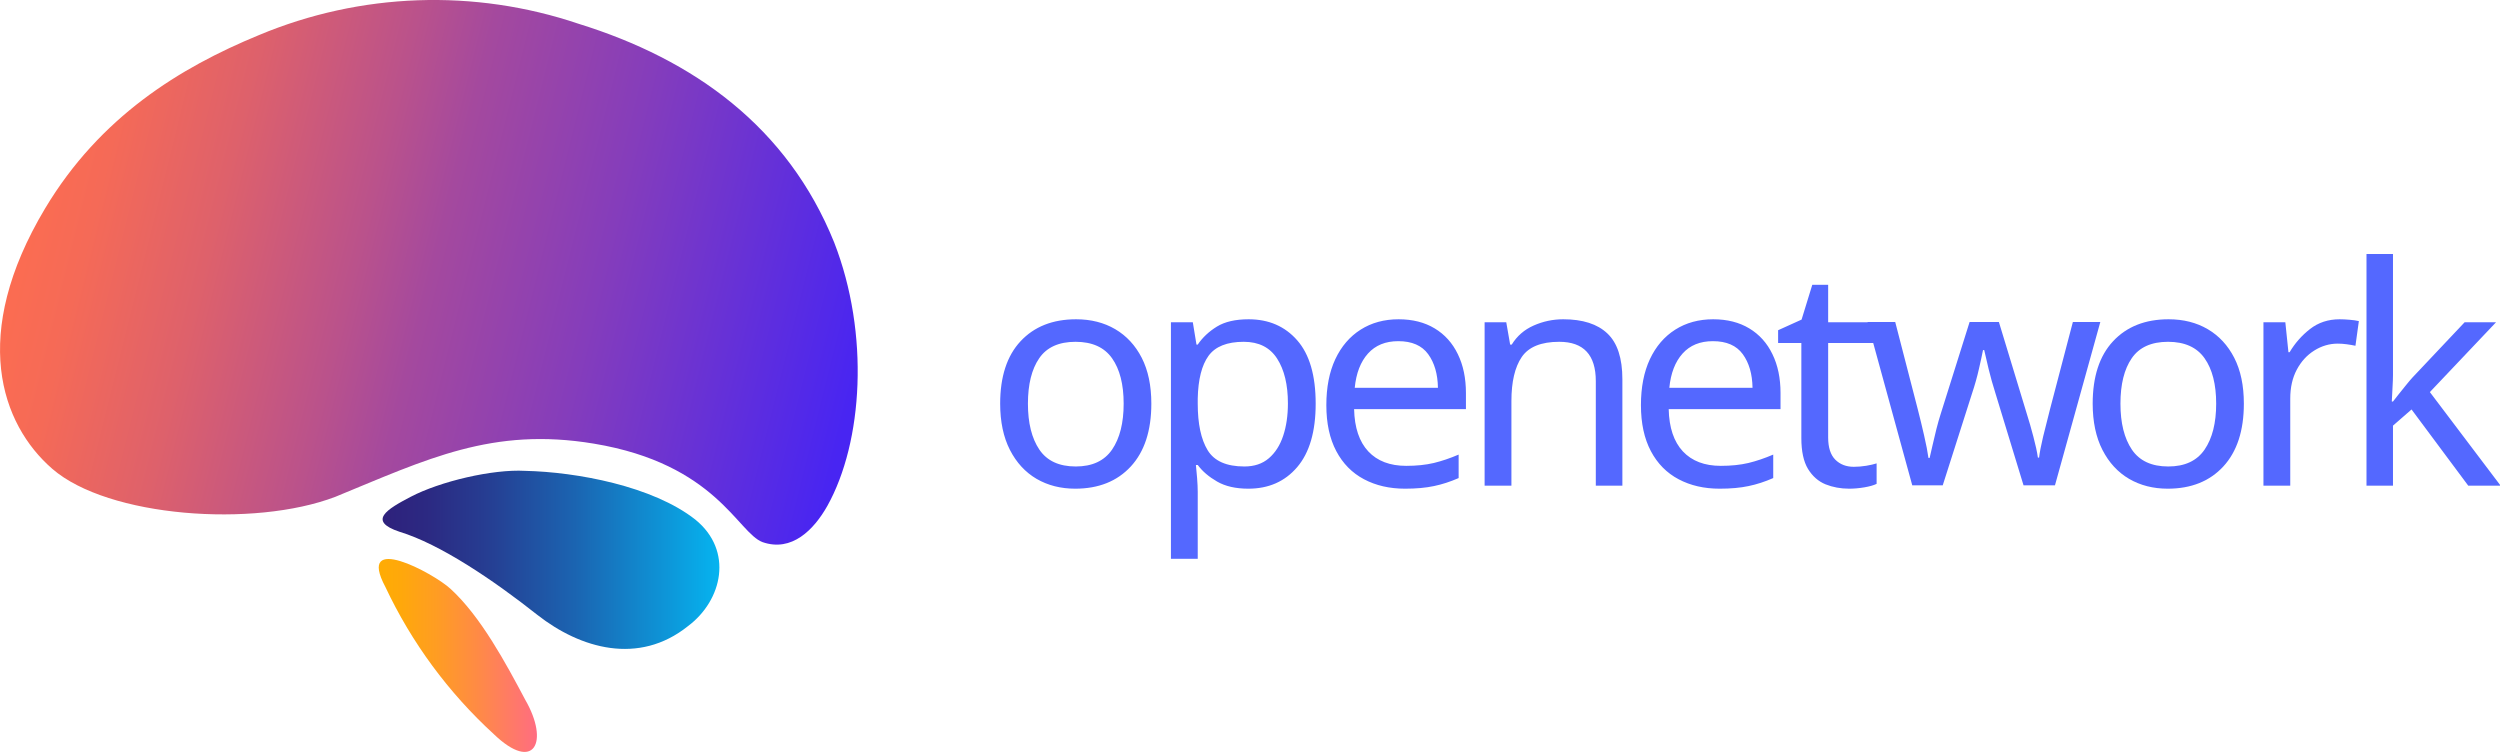
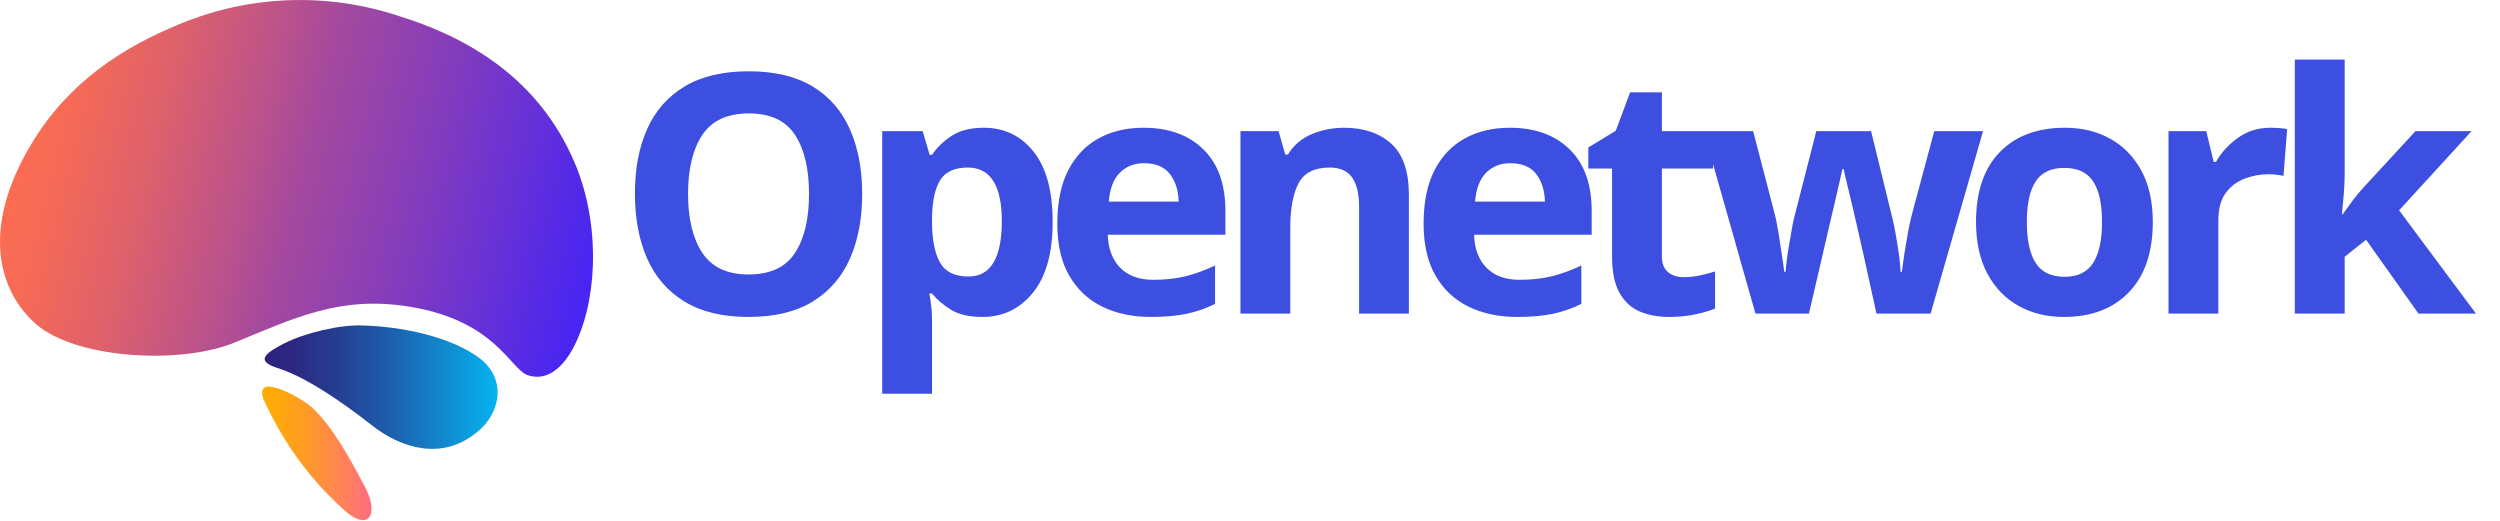
- <svg xmlns="http://www.w3.org/2000/svg" viewBox="0 0 492.51 148.14">
+ <svg xmlns="http://www.w3.org/2000/svg" viewBox="0 0 673.28 140.07">
  <defs>
-     <linearGradient id="ab8d593c-7eaa-49e3-97df-1e8607188938" x1="75.38" y1="110.26" x2="141.73" y2="110.26" gradientUnits="userSpaceOnUse">
+     <linearGradient id="fd1ee20b-39d6-4ed1-8a2d-031da63348d1" x1="71.27" y1="104.25" x2="134.01" y2="104.25" gradientUnits="userSpaceOnUse">
      <stop offset="0" stop-color="#2e217c" />
      <stop offset="0.13" stop-color="#2c2982" />
      <stop offset="0.33" stop-color="#254094" />
      <stop offset="0.57" stop-color="#1b64b1" />
      <stop offset="0.85" stop-color="#0d97d9" />
      <stop offset="1" stop-color="#05b4f0" />
    </linearGradient>
-     <linearGradient id="eabc50f1-2375-4497-b416-d01201930e3b" x1="74.61" y1="129.13" x2="105.8" y2="129.13" gradientUnits="userSpaceOnUse">
+     <linearGradient id="f6594e2b-08b6-4d7a-90c2-e2343779a3f9" x1="70.55" y1="122.1" x2="100.03" y2="122.1" gradientUnits="userSpaceOnUse">
      <stop offset="0" stop-color="#ffac03" />
      <stop offset="0.14" stop-color="#ffa80b" />
      <stop offset="0.36" stop-color="#ff9d22" />
      <stop offset="0.63" stop-color="#ff8a46" />
      <stop offset="0.95" stop-color="#ff7179" />
      <stop offset="1" stop-color="#ff6c82" />
    </linearGradient>
-     <linearGradient id="edb2b86a-7f5d-4b9c-af05-d874464fe4a1" x1="4.42" y1="35.52" x2="168.31" y2="76.4" gradientUnits="userSpaceOnUse">
+     <linearGradient id="e2de3f01-8bfc-4eb5-aecc-53906d136e99" x1="4.18" y1="33.59" x2="159.14" y2="72.24" gradientUnits="userSpaceOnUse">
      <stop offset="0" stop-color="#fd6d50" />
      <stop offset="0.09" stop-color="#f56a57" />
      <stop offset="0.23" stop-color="#de616b" />
      <stop offset="0.4" stop-color="#ba528b" />
      <stop offset="0.49" stop-color="#a4499e" />
      <stop offset="0.68" stop-color="#853dbb" />
      <stop offset="1" stop-color="#4825f2" />
    </linearGradient>
  </defs>
-   <g id="b98bd514-27e9-45c4-a94e-135b0ab7b27e" data-name="Layer 2">
-     <g id="b70e4926-c176-42d3-b408-f38a8860d376" data-name="OBJECTS">
-       <path d="M135.52,123.36c6.83-5.1,9-14.89,1.46-21-8.36-6.59-23.37-9.38-33.55-9.6-6.36-.36-16.72,2.07-22.54,5.12-4.66,2.44-8.52,4.76-2.21,6.87,8,2.43,18.42,9.46,27.19,16.39C114.34,127.78,125.83,131.11,135.52,123.36Z" style="fill:url(#ab8d593c-7eaa-49e3-97df-1e8607188938)" />
-       <path d="M97.27,144.62c8,7.69,11,1.54,6.21-6.75-3.81-7.18-8.76-16.42-14.74-21.88-3.38-3.11-18.65-11.29-12.81-.34A93,93,0,0,0,97.27,144.62Z" style="fill:url(#eabc50f1-2375-4497-b416-d01201930e3b)" />
-       <path d="M66.05,97.88C84.14,90.45,97,84.07,117,87.4c24.07,4,28.32,17.57,33.22,19.4,5.75,2,10.11-2.41,12.78-7.15,7-12.57,8.35-33.87,1.34-51.88C155.15,25,136.69,11.73,114,4.69A89.2,89.2,0,0,0,51,6.92C35.43,13.33,19.7,23,8.88,41.07-6,65.94.18,83.57,10.3,92.36,21.29,101.9,50,104,66.05,97.88Z" style="fill:url(#edb2b86a-7f5d-4b9c-af05-d874464fe4a1)" />
-       <text transform="translate(193.74 95.68)" style="font-size:60.054px;fill:#5468ff;font-family:Ubuntu-Medium, Ubuntu;font-weight:500;letter-spacing:-0.075em">openet<tspan x="173.5" y="0" style="letter-spacing:-0.085em">w</tspan>
-         <tspan x="215.23" y="0">ork</tspan>
-       </text>
+   <g id="b97d201d-f3c0-4e8b-853a-f69f36e6bd8d" data-name="Layer 2">
+     <g id="a8cf0a34-c839-4202-a4bb-b4413e01665c" data-name="OBJECTS">
+       <path d="M128.13,116.64c6.46-4.82,8.54-14.08,1.39-19.89-7.9-6.24-22.1-8.87-31.72-9.08-6-.35-15.82,2-21.31,4.84C72.08,94.82,68.43,97,74.4,99,82,101.3,91.81,108,100.1,114.5,108.11,120.82,119,124,128.13,116.64Z" style="fill:url(#fd1ee20b-39d6-4ed1-8a2d-031da63348d1)" />
+       <path d="M92,136.75c7.57,7.27,10.44,1.45,5.88-6.39-3.61-6.79-8.29-15.53-13.95-20.69-3.19-2.94-17.63-10.67-12.1-.32A88,88,0,0,0,92,136.75Z" style="fill:url(#f6594e2b-08b6-4d7a-90c2-e2343779a3f9)" />
+       <path d="M62.45,92.55c17.11-7,29.28-13.06,48.14-9.91C133.35,86.45,137.37,99.25,142,101c5.43,1.89,9.56-2.28,12.09-6.76,6.57-11.89,7.88-32,1.26-49C146.7,23.6,129.25,11.1,107.76,4.43A84.39,84.39,0,0,0,48.24,6.54C33.5,12.61,18.62,21.77,8.4,38.84-5.68,62.35.17,79,9.74,87.32,20.13,96.35,47.25,98.29,62.45,92.55Z" style="fill:url(#e2de3f01-8bfc-4eb5-aecc-53906d136e99)" />
+       <text transform="translate(165.77 84.45)" style="font-size:90px;fill:#3c4fe0;font-family:Poppins-Bold, Poppins;font-weight:700;letter-spacing:-0.076em">Openetwork</text>
    </g>
  </g>
</svg>
